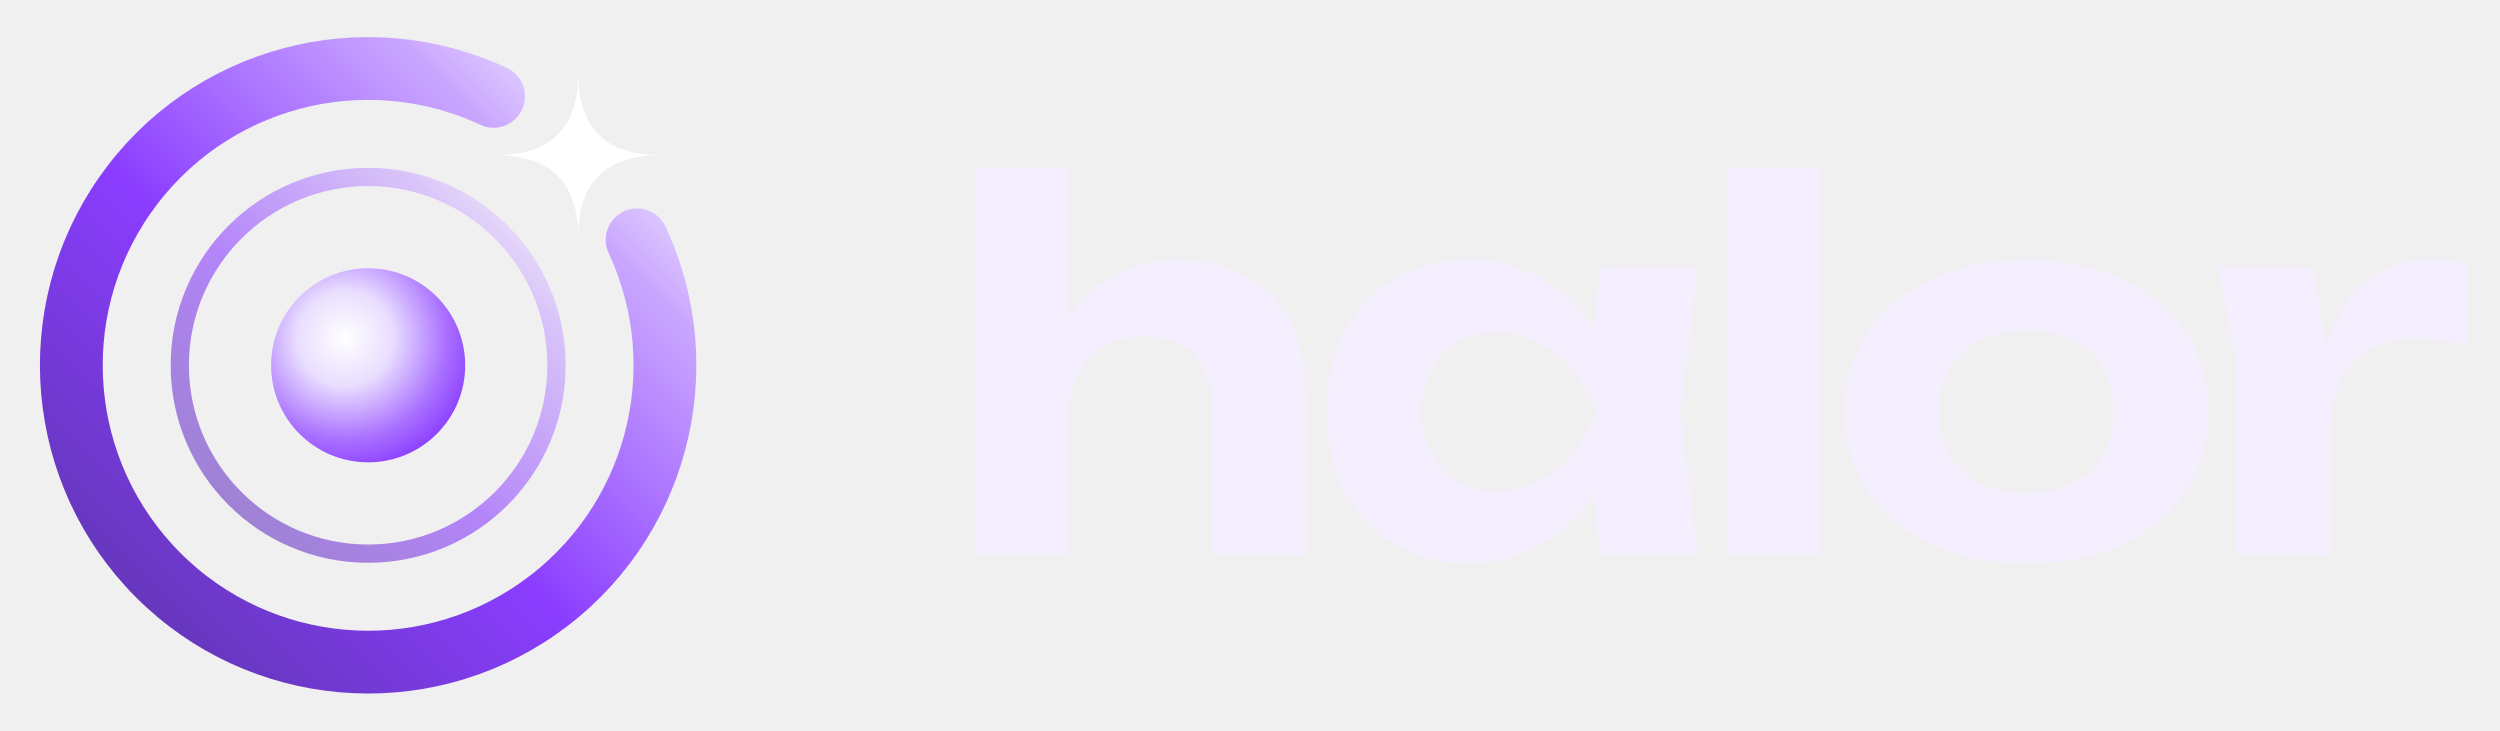
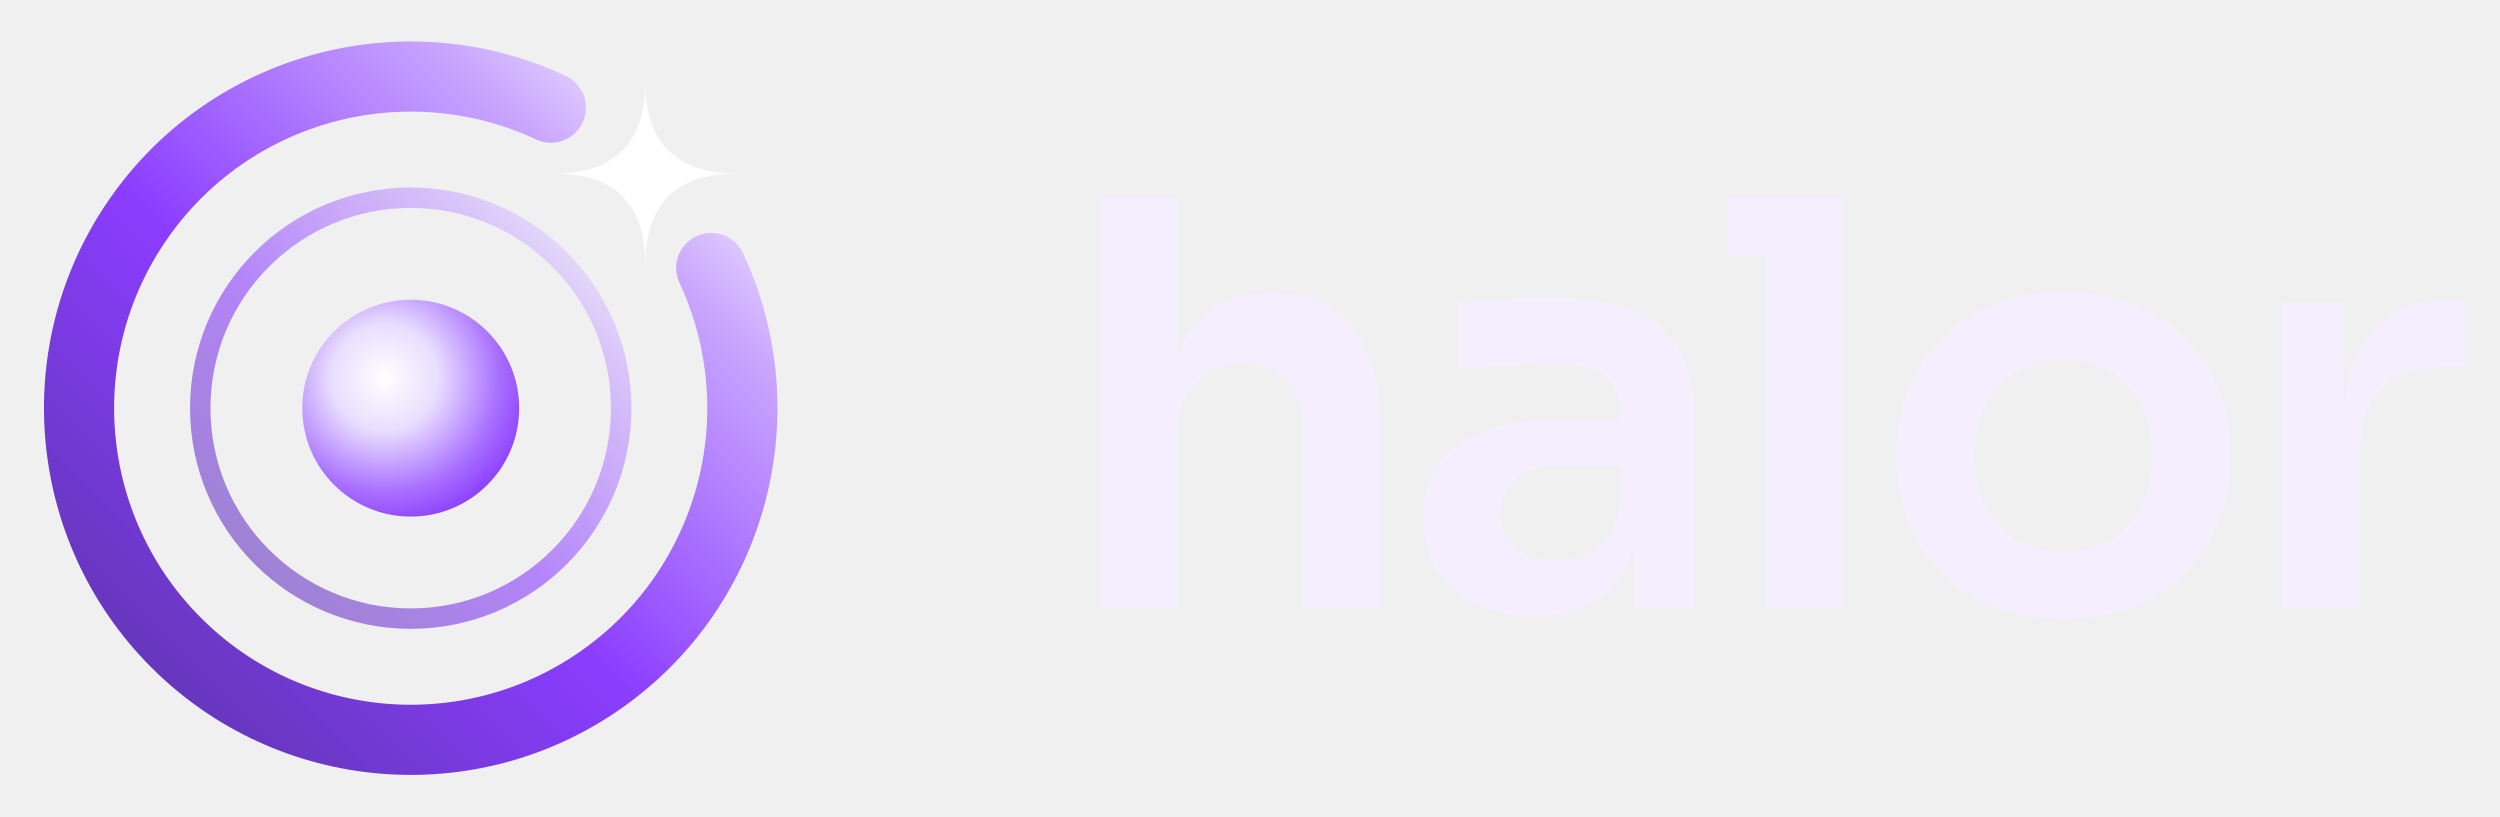
- <svg xmlns="http://www.w3.org/2000/svg" viewBox="0 0 218.5 64.0" width="219" height="64">
+ <svg xmlns="http://www.w3.org/2000/svg" viewBox="0 0 195.6 64.0" width="196" height="64">
  <defs>
    <linearGradient id="r" x1="0" y1="1" x2="1" y2="0">
      <stop offset="0" stop-color="#5a35a8" />
      <stop offset=".45" stop-color="#8b3dff" />
      <stop offset=".8" stop-color="#c9a6ff" />
      <stop offset="1" stop-color="#ffffff" />
    </linearGradient>
    <radialGradient id="c" cx=".38" cy=".36" r=".7">
      <stop offset="0" stop-color="#ffffff" />
      <stop offset=".35" stop-color="#e9deff" />
      <stop offset=".75" stop-color="#a970ff" />
      <stop offset="1" stop-color="#8b3dff" />
    </radialGradient>
  </defs>
  <g>
    <path d="M55.56 21.01A26 26 0 1 1 42.99 8.44" fill="none" stroke="url(#r)" stroke-width="5.5" stroke-linecap="round" />
    <circle cx="32" cy="32" r="16.5" fill="none" stroke="url(#r)" stroke-width="1.6" opacity=".6" />
    <circle cx="32" cy="32" r="8.5" fill="url(#c)" />
    <path d="M50.4 6.4Q50.4 13.6 57.6 13.6Q50.4 13.6 50.4 20.8Q50.4 13.6 43.2 13.6Q50.4 13.6 50.4 6.4Z" fill="#ffffff" />
  </g>
-   <path transform="translate(82.54 48.64)" d="M2.648 -33.986H10.814V0.0H2.648ZM20.259 -25.865Q23.834 -25.865 26.372 -24.43Q28.91 -22.996 30.257 -20.348Q31.603 -17.699 31.603 -14.036V0.0H23.393V-12.8Q23.393 -15.934 21.87 -17.545Q20.348 -19.156 17.434 -19.156Q15.448 -19.156 13.948 -18.295Q12.447 -17.434 11.63 -15.868Q10.814 -14.301 10.814 -12.138L8.21 -13.506Q8.739 -17.523 10.417 -20.259Q12.094 -22.996 14.632 -24.43Q17.17 -25.865 20.259 -25.865Z M57.423 0.0 56.32 -9.137 57.512 -12.579 56.32 -15.978 57.423 -25.159H65.942L64.397 -12.579L65.942 0.0ZM59.454 -12.579Q58.792 -8.563 56.938 -5.583Q55.084 -2.604 52.259 -0.949Q49.434 0.706 45.903 0.706Q42.196 0.706 39.393 -0.971Q36.59 -2.648 35.001 -5.628Q33.412 -8.607 33.412 -12.579Q33.412 -16.552 35.001 -19.531Q36.59 -22.51 39.393 -24.188Q42.196 -25.865 45.903 -25.865Q49.434 -25.865 52.259 -24.21Q55.084 -22.554 56.96 -19.597Q58.836 -16.64 59.454 -12.579ZM41.71 -12.579Q41.71 -10.549 42.549 -8.982Q43.388 -7.415 44.866 -6.51Q46.345 -5.606 48.287 -5.606Q50.229 -5.606 51.972 -6.51Q53.716 -7.415 55.04 -8.982Q56.364 -10.549 57.026 -12.579Q56.364 -14.61 55.04 -16.177Q53.716 -17.743 51.972 -18.648Q50.229 -19.553 48.287 -19.553Q46.345 -19.553 44.866 -18.648Q43.388 -17.743 42.549 -16.177Q41.71 -14.61 41.71 -12.579Z M68.59 -33.986H76.756V0.0H68.59Z M94.72 0.706Q89.953 0.706 86.378 -0.971Q82.803 -2.648 80.817 -5.65Q78.83 -8.651 78.83 -12.579Q78.83 -16.552 80.817 -19.531Q82.803 -22.51 86.4 -24.188Q89.997 -25.865 94.72 -25.865Q99.487 -25.865 103.084 -24.188Q106.681 -22.51 108.668 -19.531Q110.654 -16.552 110.654 -12.579Q110.654 -8.607 108.668 -5.628Q106.681 -2.648 103.084 -0.971Q99.487 0.706 94.72 0.706ZM94.72 -5.473Q97.148 -5.473 98.847 -6.334Q100.546 -7.194 101.451 -8.783Q102.356 -10.372 102.356 -12.579Q102.356 -14.786 101.451 -16.375Q100.546 -17.964 98.847 -18.825Q97.148 -19.686 94.72 -19.686Q92.381 -19.686 90.659 -18.825Q88.938 -17.964 88.011 -16.375Q87.084 -14.786 87.084 -12.579Q87.084 -10.372 88.011 -8.783Q88.938 -7.194 90.659 -6.334Q92.381 -5.473 94.72 -5.473Z M111.537 -25.159H119.834L121.335 -16.11V0.0H113.126V-16.772ZM133.341 -25.512V-18.45Q132.149 -18.714 130.979 -18.847Q129.81 -18.979 128.839 -18.979Q126.72 -18.979 125.021 -18.119Q123.321 -17.258 122.328 -15.404Q121.335 -13.55 121.335 -10.593L119.702 -12.623Q120.011 -15.316 120.717 -17.699Q121.423 -20.083 122.659 -21.914Q123.895 -23.746 125.727 -24.806Q127.559 -25.865 130.163 -25.865Q130.913 -25.865 131.752 -25.777Q132.59 -25.688 133.341 -25.512Z" fill="#f4eeff" />
+   <path transform="translate(82.54 47.69)" d="M3.487 0.0V-32.221H9.622V-13.418H8.563Q8.563 -17.037 9.49 -19.553Q10.417 -22.069 12.248 -23.393Q14.08 -24.717 16.905 -24.717H17.17Q21.274 -24.717 23.393 -21.892Q25.512 -19.068 25.512 -13.683V0.0H19.377V-14.257Q19.377 -16.552 18.074 -17.876Q16.772 -19.2 14.654 -19.2Q12.403 -19.2 11.012 -17.721Q9.622 -16.243 9.622 -13.859V0.0Z M45.286 0.0V-7.106H44.27V-15.007Q44.27 -17.081 43.255 -18.097Q42.24 -19.112 40.121 -19.112Q39.018 -19.112 37.473 -19.068Q35.928 -19.023 34.361 -18.957Q32.794 -18.891 31.559 -18.803V-24.011Q32.574 -24.099 33.854 -24.188Q35.134 -24.276 36.48 -24.298Q37.826 -24.32 39.018 -24.32Q42.726 -24.32 45.175 -23.349Q47.625 -22.378 48.883 -20.303Q50.141 -18.229 50.141 -14.874V0.0ZM37.561 0.618Q34.957 0.618 32.993 -0.309Q31.029 -1.236 29.948 -2.957Q28.866 -4.679 28.866 -7.106Q28.866 -9.754 30.168 -11.432Q31.47 -13.109 33.832 -13.948Q36.193 -14.786 39.371 -14.786H44.932V-11.123H39.283Q37.164 -11.123 36.039 -10.086Q34.913 -9.048 34.913 -7.415Q34.913 -5.782 36.039 -4.767Q37.164 -3.752 39.283 -3.752Q40.563 -3.752 41.644 -4.215Q42.726 -4.679 43.454 -5.804Q44.182 -6.93 44.27 -8.872L45.771 -7.15Q45.55 -4.634 44.557 -2.913Q43.564 -1.192 41.821 -0.287Q40.077 0.618 37.561 0.618Z M55.702 0.0V-32.221H61.837V0.0ZM52.701 -27.63V-32.221H61.837V-27.63Z M79.051 0.839Q75.873 0.839 73.446 -0.177Q71.018 -1.192 69.341 -2.935Q67.663 -4.679 66.803 -6.886Q65.942 -9.092 65.942 -11.476V-12.403Q65.942 -14.874 66.847 -17.103Q67.752 -19.332 69.451 -21.076Q71.15 -22.819 73.578 -23.812Q76.006 -24.806 79.051 -24.806Q82.097 -24.806 84.524 -23.812Q86.952 -22.819 88.651 -21.076Q90.35 -19.332 91.233 -17.103Q92.116 -14.874 92.116 -12.403V-11.476Q92.116 -9.092 91.255 -6.886Q90.394 -4.679 88.717 -2.935Q87.04 -1.192 84.612 -0.177Q82.185 0.839 79.051 0.839ZM79.051 -4.414Q81.302 -4.414 82.847 -5.407Q84.392 -6.4 85.186 -8.099Q85.981 -9.799 85.981 -11.961Q85.981 -14.168 85.164 -15.868Q84.348 -17.567 82.781 -18.56Q81.214 -19.553 79.051 -19.553Q76.888 -19.553 75.321 -18.56Q73.754 -17.567 72.916 -15.868Q72.077 -14.168 72.077 -11.961Q72.077 -9.799 72.894 -8.099Q73.71 -6.4 75.255 -5.407Q76.8 -4.414 79.051 -4.414Z M96.177 0.0V-23.967H101.032V-13.815H100.899Q100.899 -18.979 103.106 -21.628Q105.313 -24.276 109.594 -24.276H110.477V-18.935H108.8Q105.71 -18.935 104.011 -17.28Q102.312 -15.625 102.312 -12.491V0.0Z" fill="#f4eeff" />
</svg>
